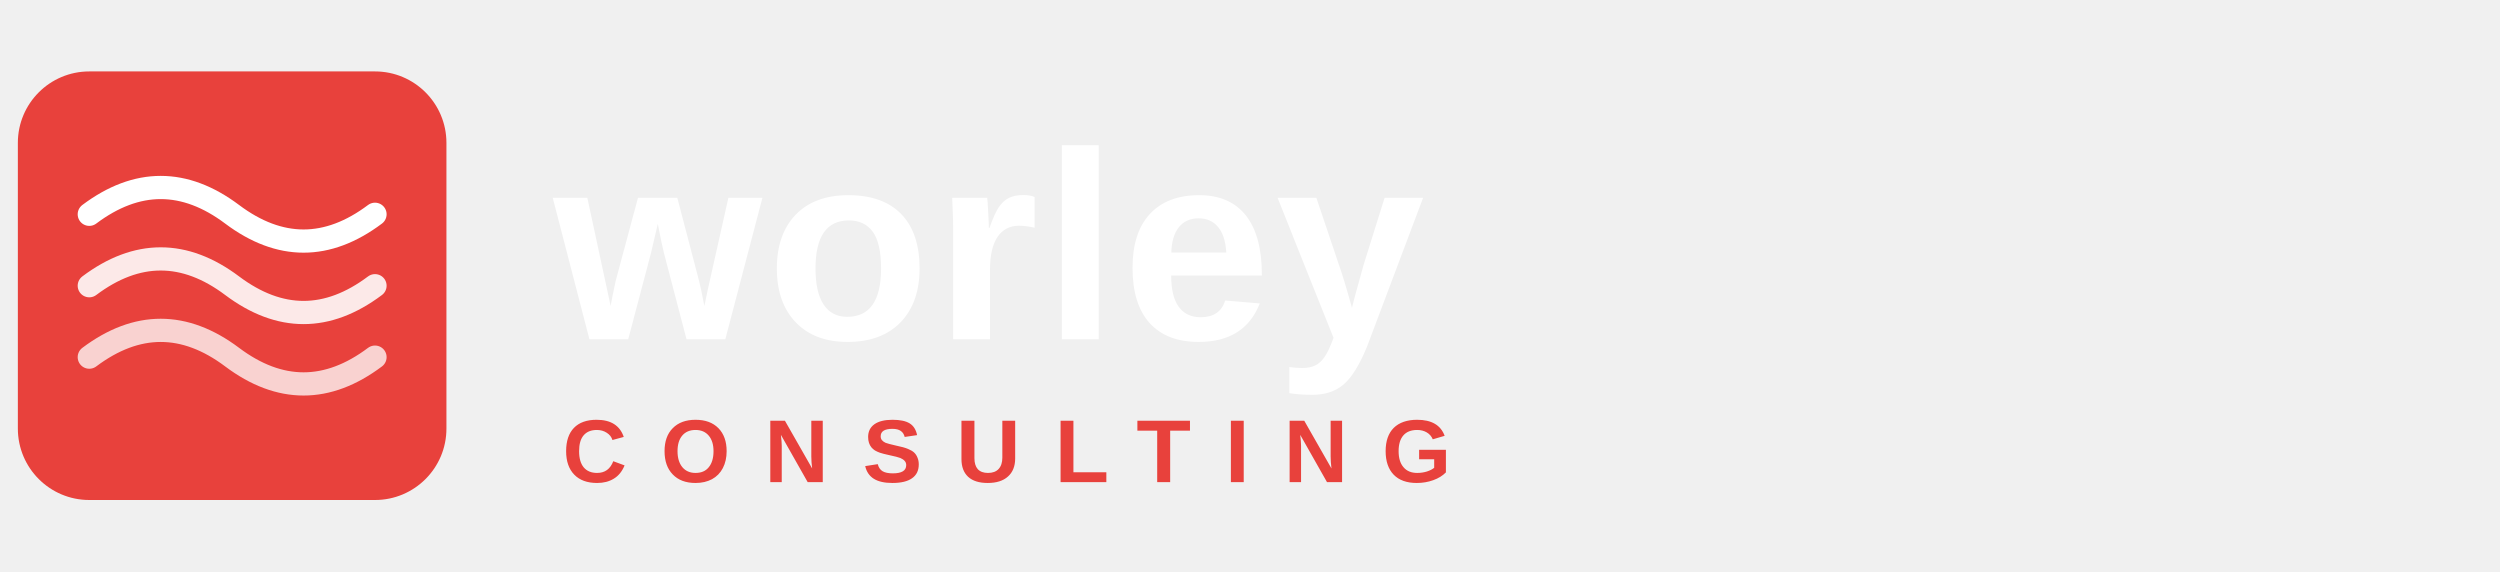
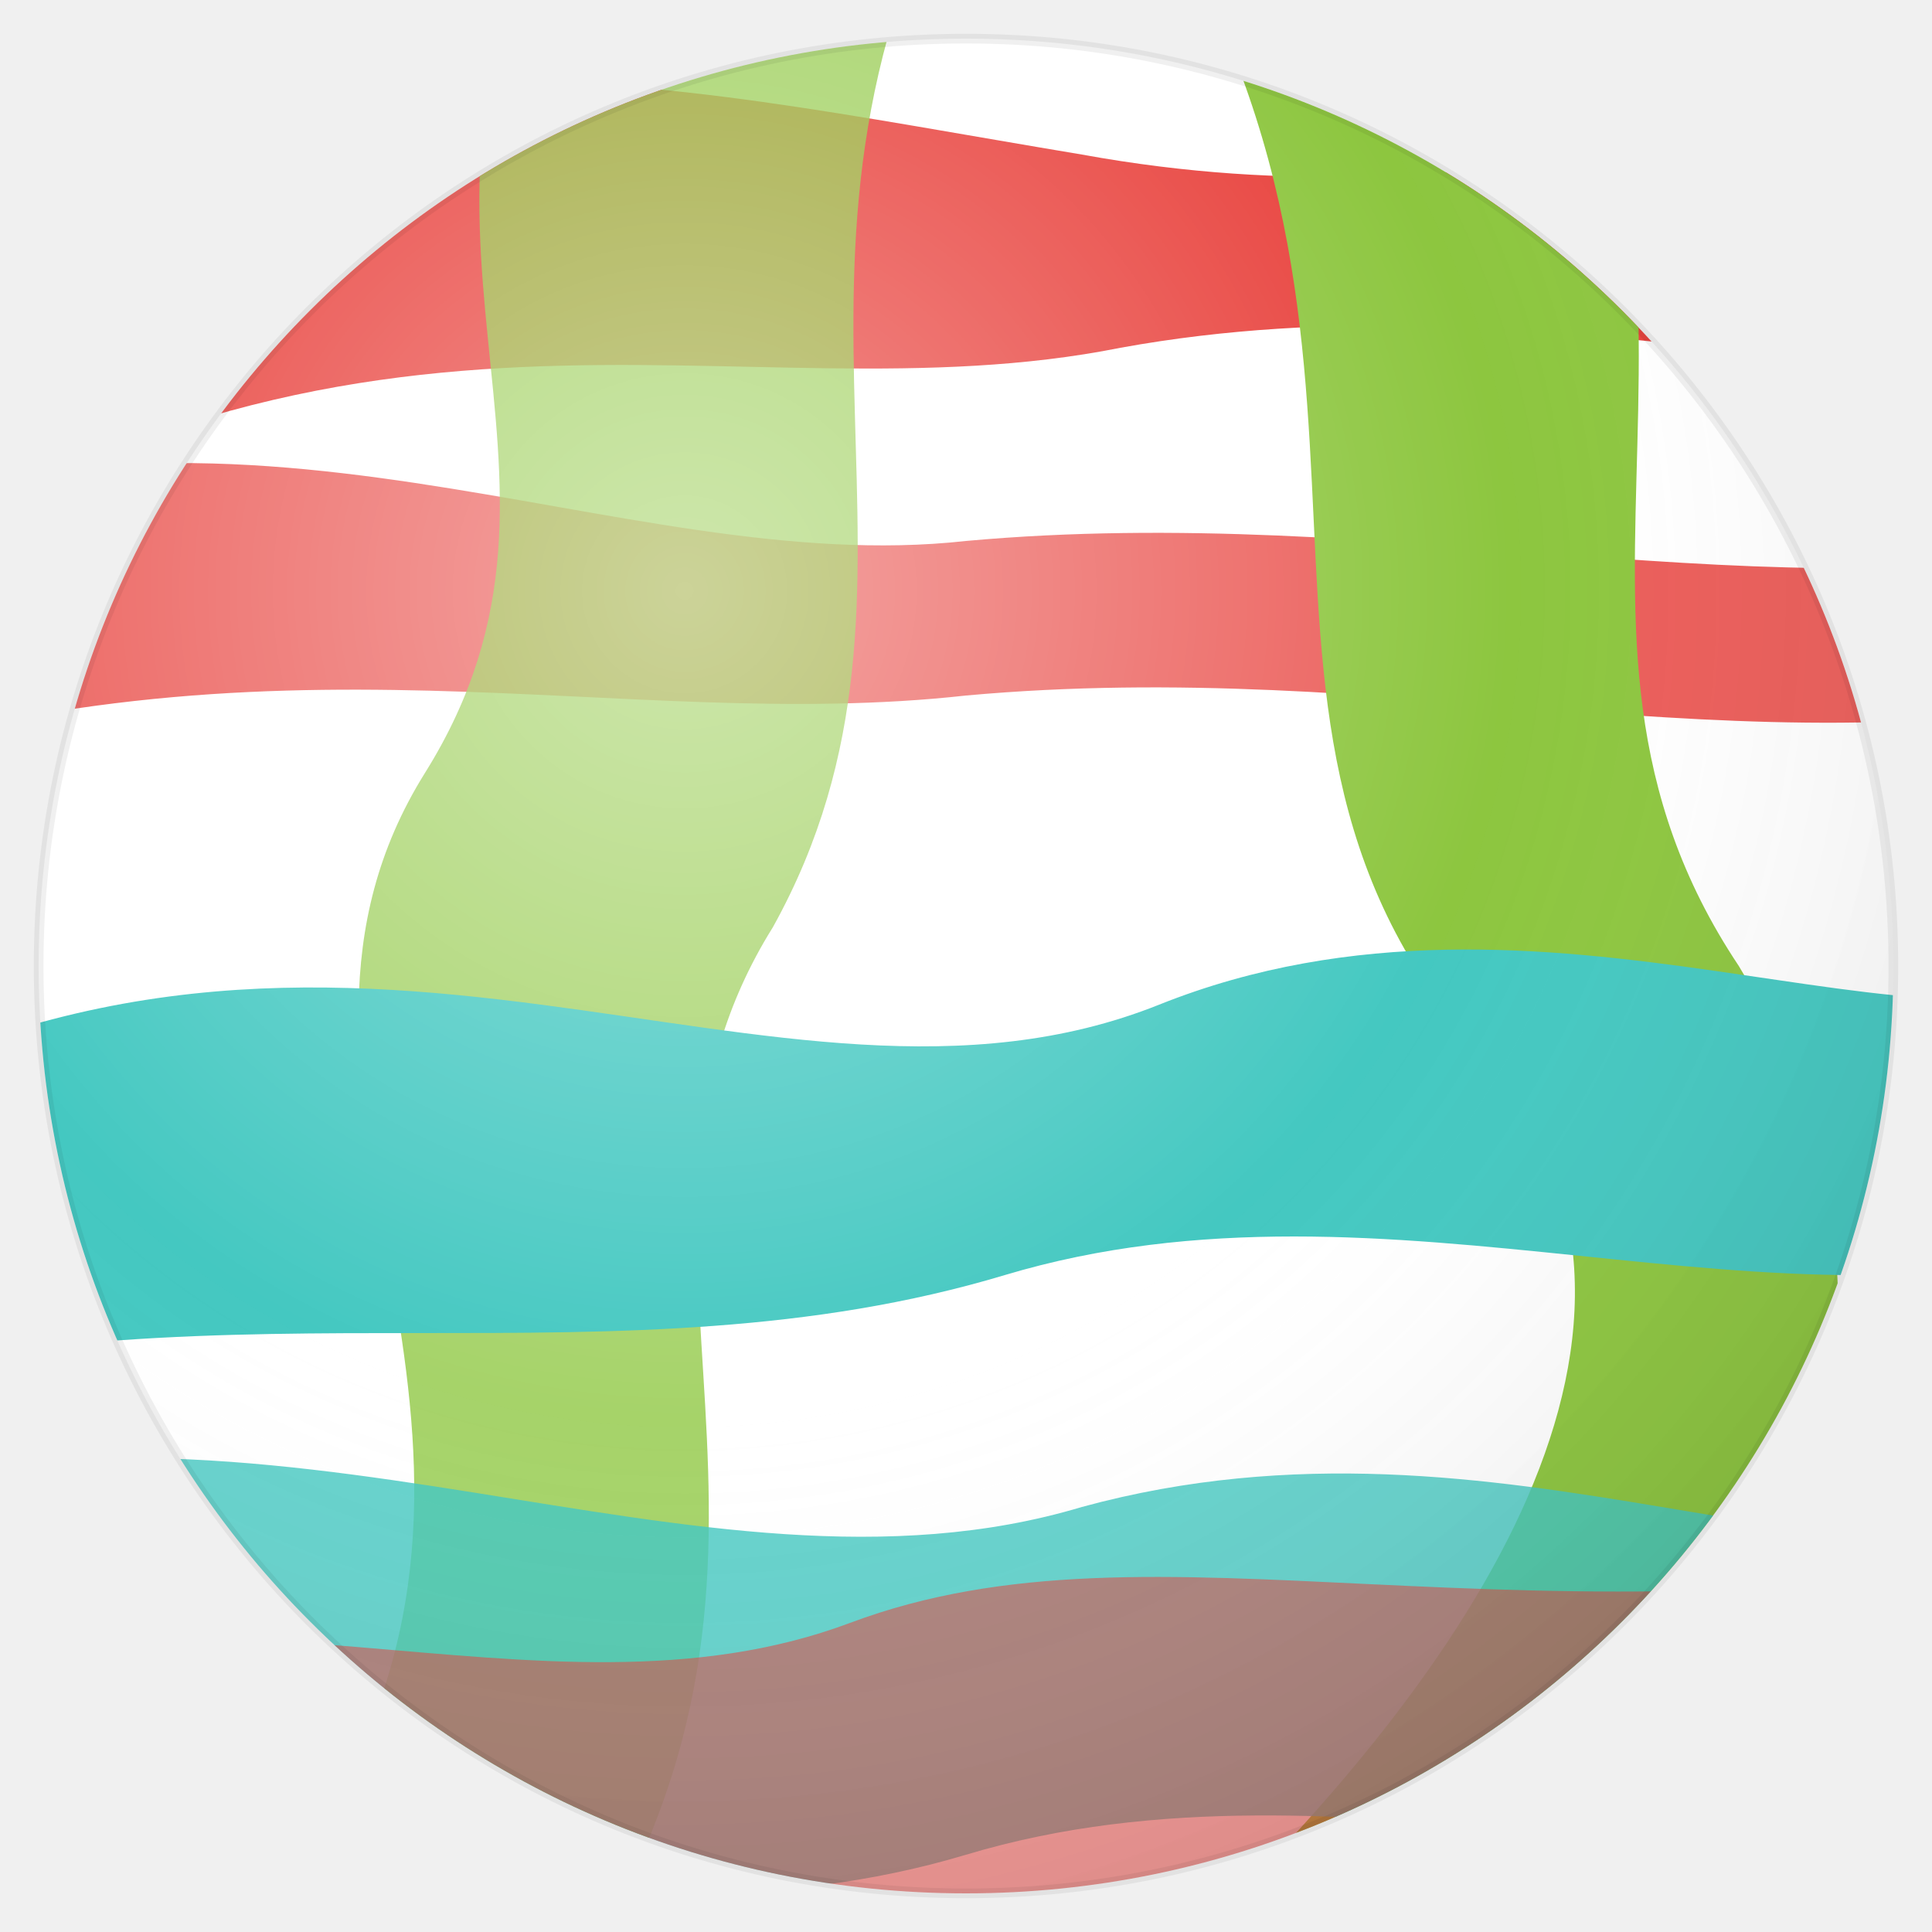
- <svg xmlns="http://www.w3.org/2000/svg" viewBox="0 0 280 64" fill="none">
-   <rect x="2" y="8" width="48" height="48" rx="8" fill="#E8413C" />
-   <path d="M10 24 Q18 18 26 24 T42 24" stroke="#ffffff" stroke-width="2.6" stroke-linecap="round" fill="none" opacity="1" />
-   <path d="M10 32 Q18 26 26 32 T42 32" stroke="#ffffff" stroke-width="2.6" stroke-linecap="round" fill="none" opacity="0.88" />
-   <path d="M10 40 Q18 34 26 40 T42 40" stroke="#ffffff" stroke-width="2.6" stroke-linecap="round" fill="none" opacity="0.76" />
-   <text x="62" y="38" font-family="'Avenir Next','Avenir','Helvetica Neue',Arial,sans-serif" font-size="30" font-weight="700" fill="#ffffff" letter-spacing="0.5">worley</text>
-   <text x="63" y="54" font-family="'Avenir Next','Avenir','Helvetica Neue',Arial,sans-serif" font-size="10" font-weight="600" fill="#E8413C" letter-spacing="3.8">CONSULTING</text>
+ <svg xmlns="http://www.w3.org/2000/svg" viewBox="0 0 100 100">
+   <defs>
+     <clipPath id="sphereClip">
+       <circle cx="50" cy="50" r="48" />
+     </clipPath>
+     <radialGradient id="sphereShade" cx="35%" cy="30%" r="80%">
+       <stop offset="0%" stop-color="#ffffff" stop-opacity="0.45" />
+       <stop offset="55%" stop-color="#ffffff" stop-opacity="0" />
+       <stop offset="100%" stop-color="#000000" stop-opacity="0.12" />
+     </radialGradient>
+   </defs>
+   <circle cx="50" cy="50" r="48" fill="#ffffff" />
+   <g clip-path="url(#sphereClip)">
+     <path d="M -10 32 C 18 12, 38 22, 58 18 C 80 14, 100 22, 110 18 L 110 8 C 90 4, 78 12, 56 8 C 32 4, 18 0, -10 14 Z" fill="#E8413C" />
+     <path d="M -10 28 C 12 18, 32 30, 50 28 C 72 26, 92 32, 110 28 L 110 36 C 90 40, 72 34, 50 36 C 32 38, 14 32, -10 40 Z" fill="#E8413C" opacity="0.85" />
+     <path d="M 58 -8 C 76 18, 60 38, 78 56 C 88 70, 75 88, 60 102 L 70 108 C 92 90, 102 70, 90 50 C 78 32, 92 16, 78 -10 Z" fill="#8DC63F" />
+     <path d="M 30 -8 C 18 12, 32 24, 22 40 C 12 56, 28 72, 18 92 L 30 102 C 44 80, 30 64, 40 48 C 50 30, 38 14, 50 -8 Z" fill="#8DC63F" opacity="0.78" />
+     <path d="M -10 58 C 18 42, 40 60, 60 52 C 80 44, 100 56, 110 50 L 110 64 C 92 70, 72 60, 52 66 C 32 72, 12 66, -10 72 Z" fill="#44C8C1" />
+     <path d="M -10 78 C 14 70, 36 84, 56 78 C 78 72, 96 84, 110 78 L 110 92 C 90 100, 70 90, 50 96 C 30 102, 12 92, -10 98 Z" fill="#44C8C1" opacity="0.82" />
+     <path d="M -10 88 C 10 80, 28 90, 44 84 C 60 78, 78 86, 110 80 L 110 100 L -10 100 Z" fill="#E8413C" opacity="0.55" />
+     <circle cx="50" cy="50" r="48" fill="url(#sphereShade)" />
+   </g>
+   <circle cx="50" cy="50" r="48" fill="none" stroke="rgba(0,0,0,0.06)" stroke-width="0.5" />
</svg>
